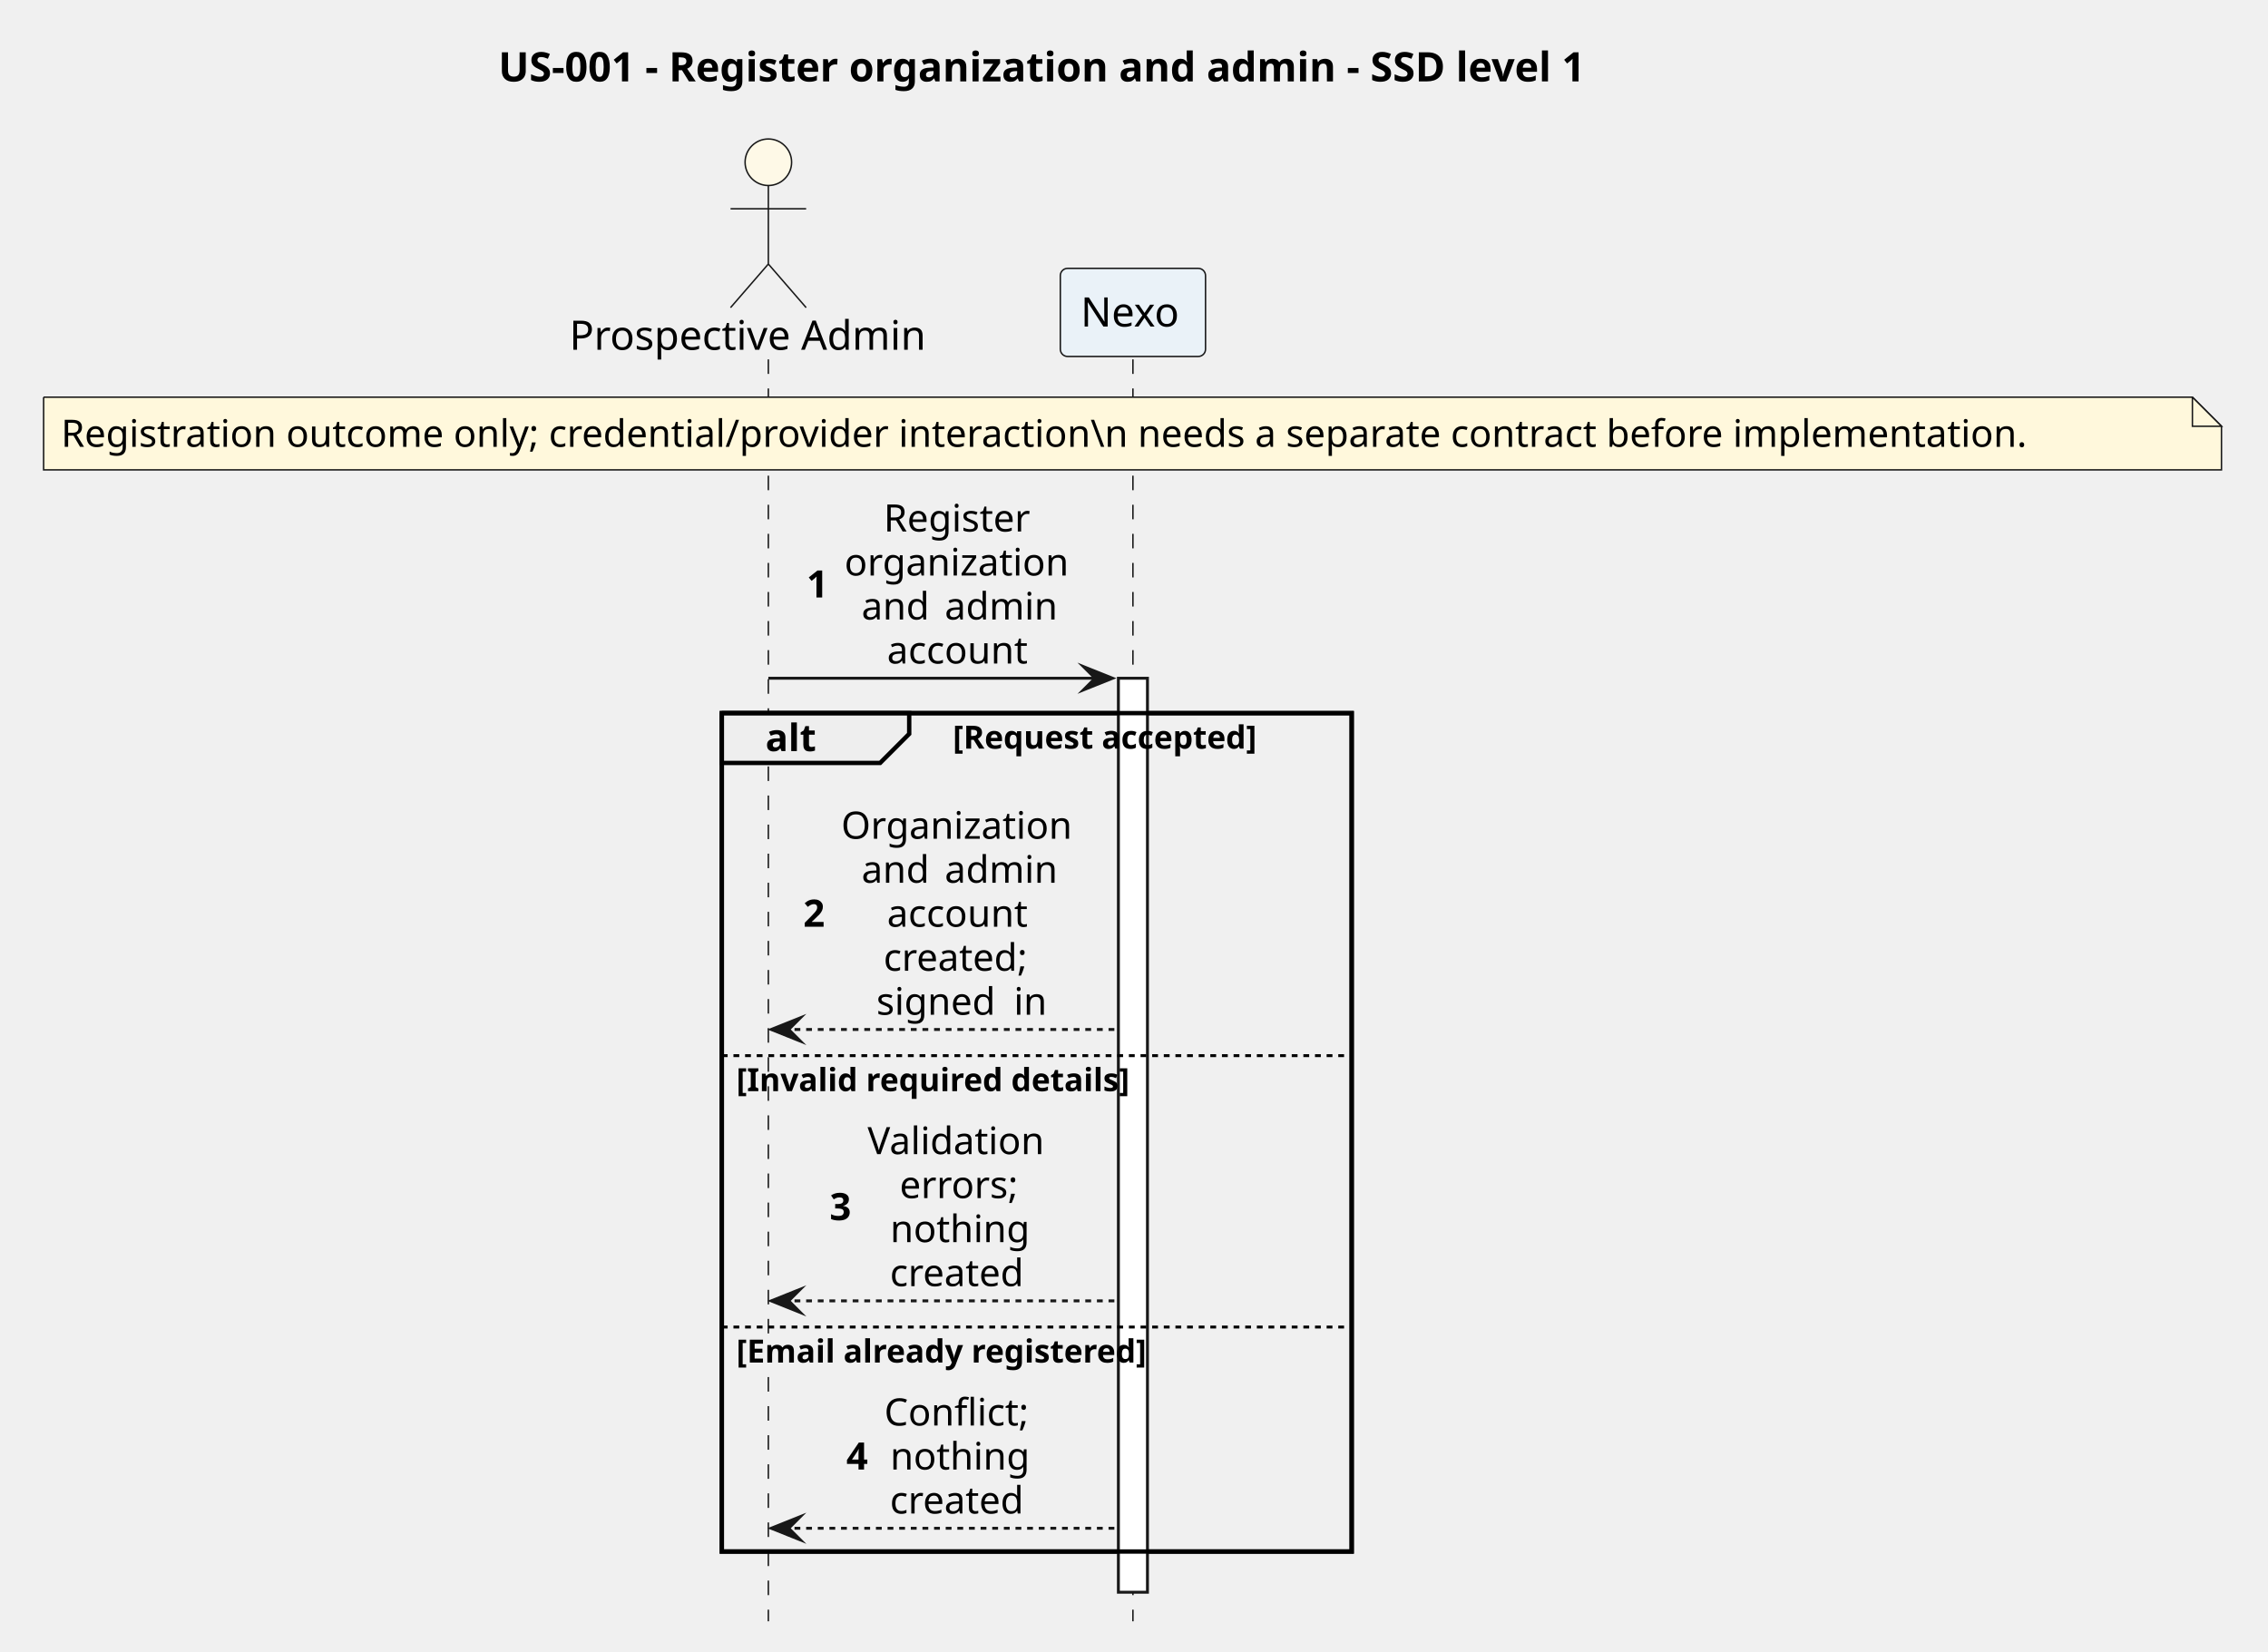
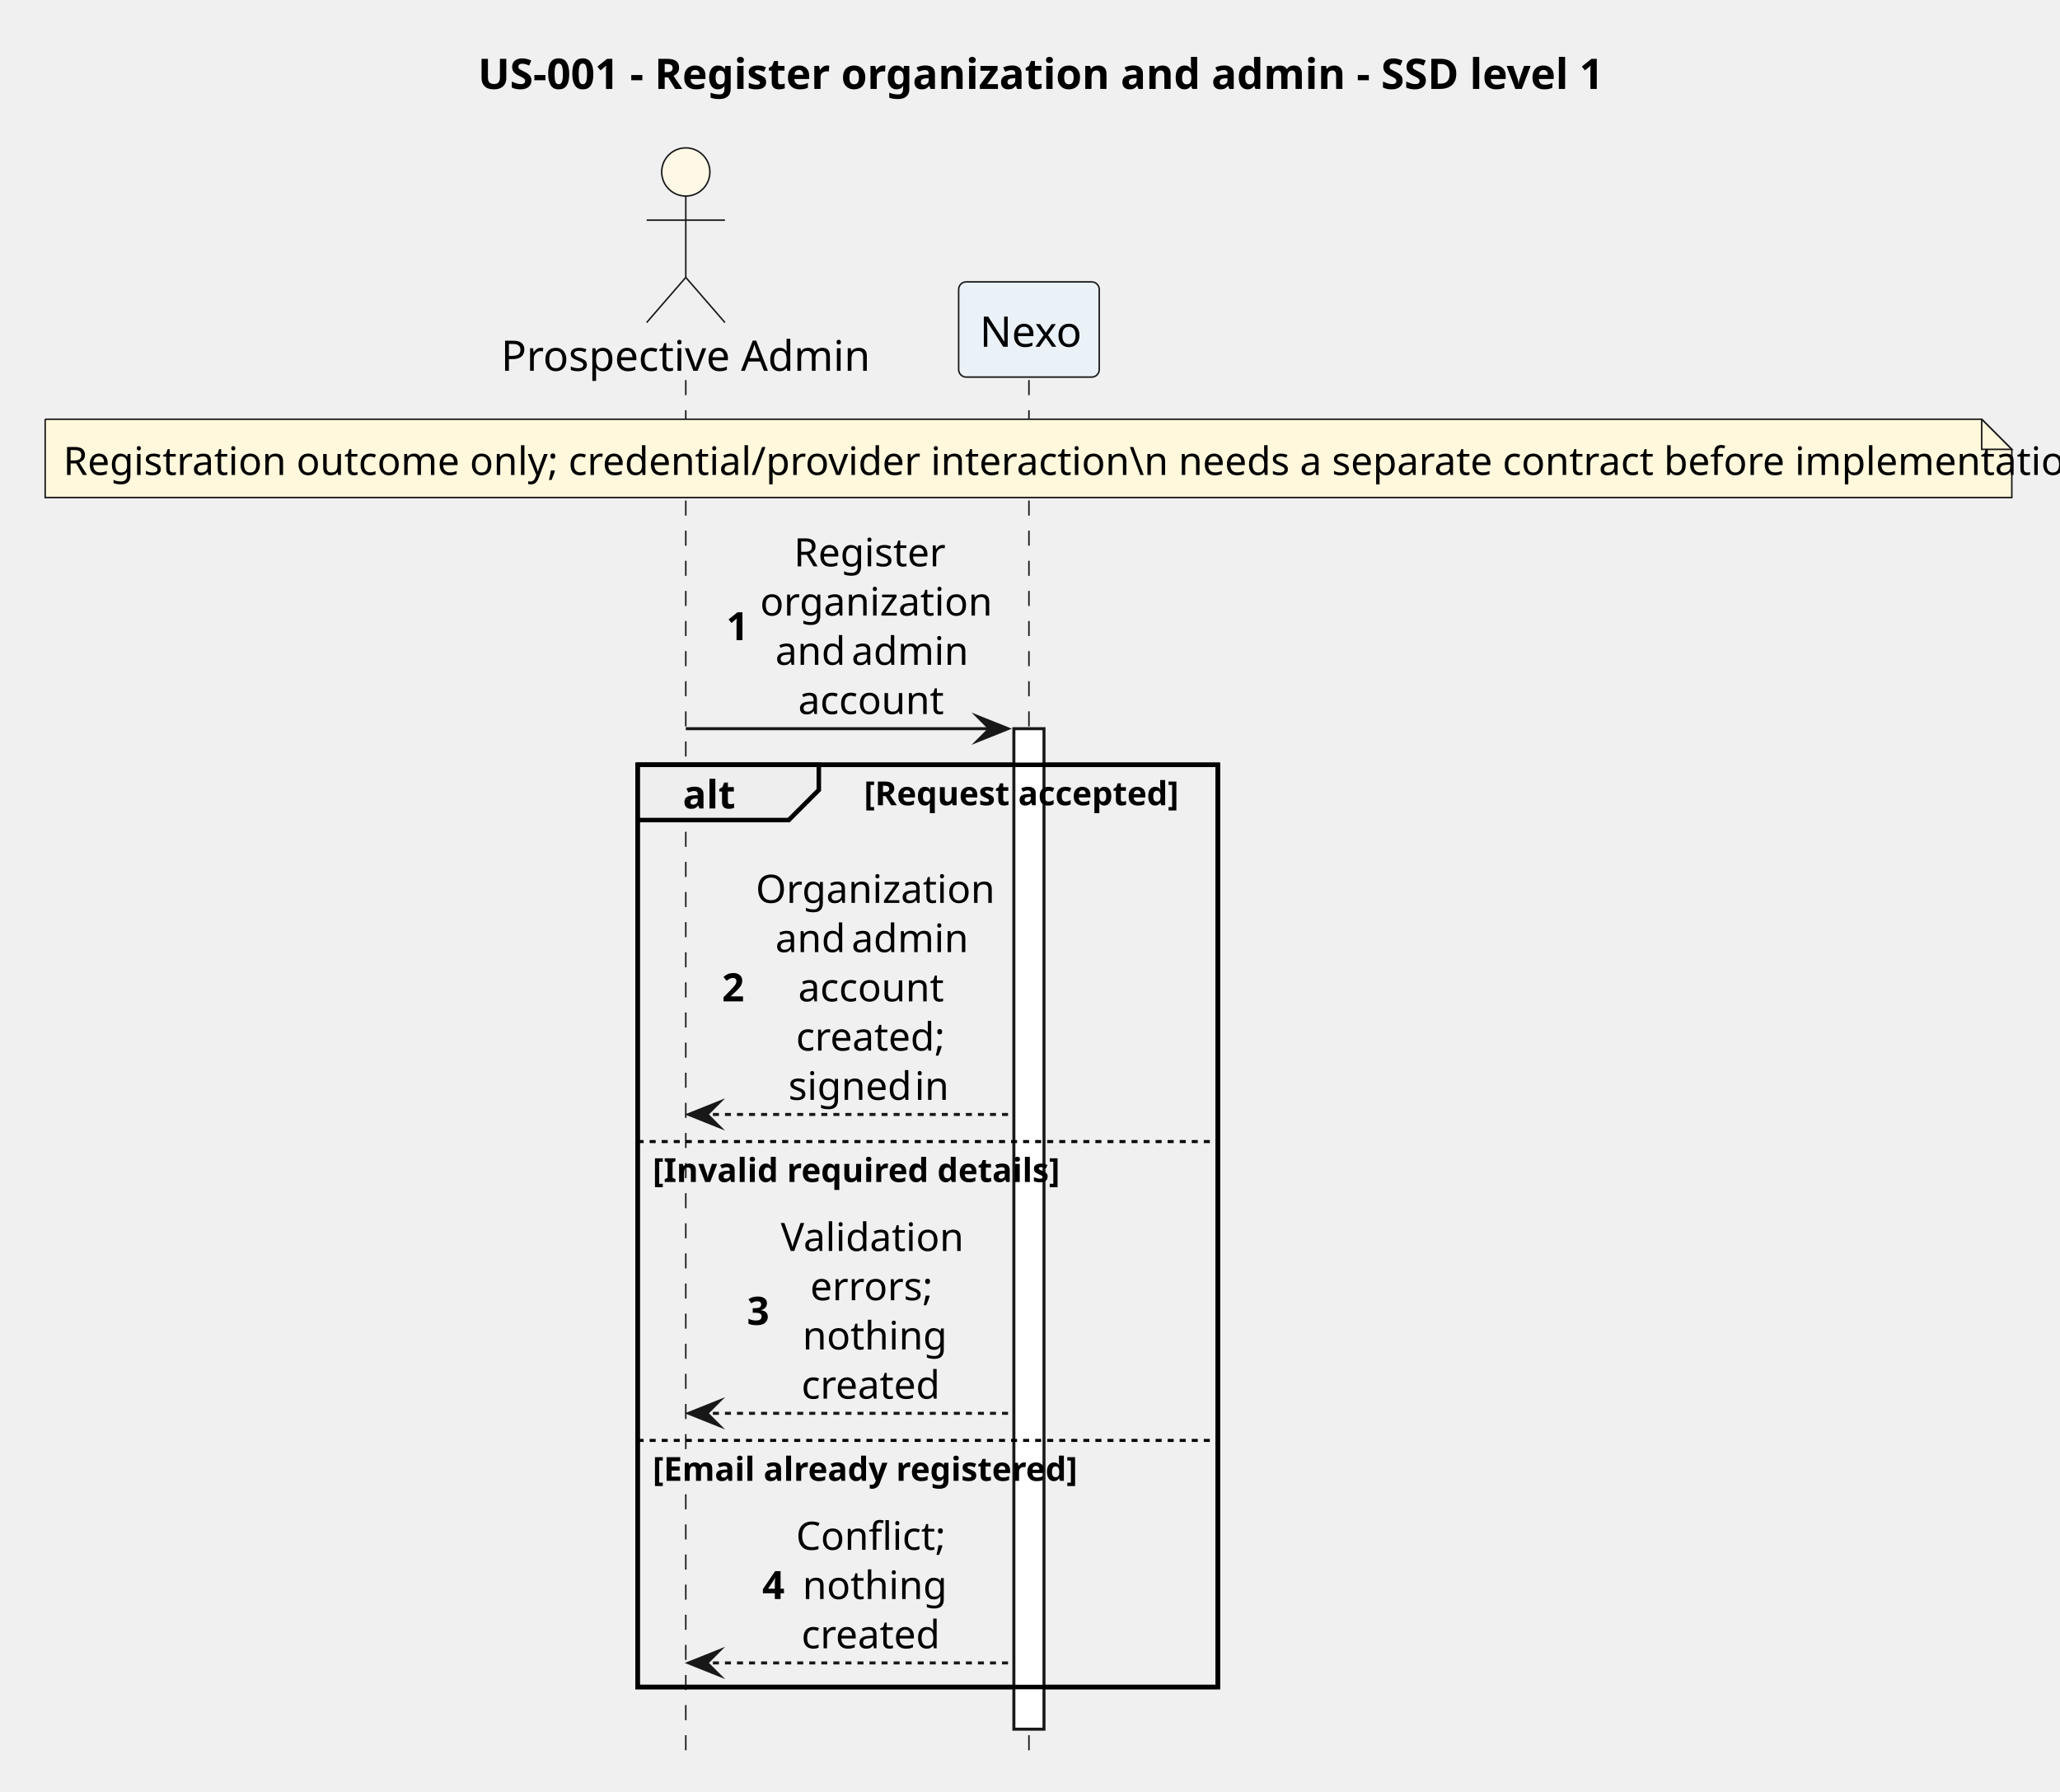
- <svg xmlns="http://www.w3.org/2000/svg" version="1.1" data-diagram-type="SEQUENCE" style="width:780px;height:568px;background:#FFFFFF;" width="780px" height="568px" viewBox="0 0 780 568" zoomAndPan="magnify" preserveAspectRatio="none" contentStyleType="text/css">
+ <svg xmlns="http://www.w3.org/2000/svg" version="1.1" data-diagram-type="SEQUENCE" style="width:684px;height:595px;background:#FFFFFF;" width="684px" height="595px" viewBox="0 0 684 595" zoomAndPan="magnify" preserveAspectRatio="none" contentStyleType="text/css">
  <defs />
  <g font-family="sans-serif" lengthAdjust="spacing">
    <g class="title" data-source-line="1">
-       <text x="171.419" y="27.995" fill="#000" font-size="14" textLength="435.422" font-weight="700">US-001 - Register organization and admin - SSD level 1</text>
+       <text x="158.714" y="29.533" fill="#000" font-size="14" textLength="364.868" font-weight="700">US-001 - Register organization and admin - SSD level 1</text>
    </g>
-     <rect x="248.246" y="245.258" width="216.62" height="288.336" fill="none" style="stroke:#000;stroke-width:1.5;" />
+     <rect x="211.709" y="253.977" width="192.642" height="306.242" fill="none" style="stroke:#000;stroke-width:1.5;" />
    <g>
-       <rect x="260.746" y="123.594" width="8" height="434" fill="#000" fill-opacity="0" />
-       <line x1="264.246" y1="123.594" x2="264.246" y2="557.594" style="stroke:#181818;stroke-width:0.5;stroke-dasharray:5,5;" />
+       <rect x="224.209" y="126.219" width="8" height="458" fill="#000" fill-opacity="0" />
+       <line x1="227.709" y1="126.219" x2="227.709" y2="584.219" style="stroke:#181818;stroke-width:0.5;stroke-dasharray:5,5;" />
    </g>
    <g>
-       <rect x="386.13" y="123.594" width="8" height="434" fill="#000" fill-opacity="0" />
-       <line x1="389.63" y1="123.594" x2="389.63" y2="557.594" style="stroke:#181818;stroke-width:0.5;stroke-dasharray:5,5;" />
+       <rect x="338.148" y="126.219" width="8" height="458" fill="#000" fill-opacity="0" />
+       <line x1="341.648" y1="126.219" x2="341.648" y2="584.219" style="stroke:#181818;stroke-width:0.5;stroke-dasharray:5,5;" />
    </g>
    <g>
-       <rect x="384.63" y="233.258" width="10" height="314.336" fill="#FFF" style="stroke:#181818;stroke-width:1;" />
+       <rect x="336.648" y="241.977" width="10" height="332.242" fill="#FFF" style="stroke:#181818;stroke-width:1;" />
    </g>
-     <text x="195.823" y="120.292" fill="#000" font-size="14" textLength="130.847">Prospective Admin</text>
-     <ellipse cx="264.246" cy="55.797" rx="8" ry="8" fill="#FEF9E7" style="stroke:#181818;stroke-width:0.5;" />
-     <path d="M264.246,63.797 L264.246,90.797 M251.246,71.797 L277.246,71.797 M264.246,90.797 L251.246,105.797 M264.246,90.797 L277.246,105.797" style="stroke:#181818;stroke-width:0.5;" fill="none" />
-     <rect x="364.662" y="92.297" width="49.937" height="30.297" fill="#EAF2F8" style="stroke:#181818;stroke-width:0.5;" rx="2.5" ry="2.5" />
-     <text x="371.662" y="112.292" fill="#000" font-size="14" textLength="35.937">Nexo</text>
-     <path d="M15,136.594 L15,161.594 L764,161.594 L764,146.594 L754,136.594 L15,136.594" style="stroke:#181818;stroke-width:0.5;" fill="#FFF8DC" />
-     <path d="M754,136.594 L754,146.594 L764,146.594 L754,136.594" style="stroke:#181818;stroke-width:0.5;" fill="#FFF8DC" />
-     <text x="21" y="153.661" fill="#000" font-size="13" textLength="728.26">Registration outcome only; credential/provider interaction\n  needs a separate contract before implementation.</text>
-     <polygon points="372.63,229.258,382.63,233.258,372.63,237.258,376.63,233.258" fill="#181818" style="stroke:#181818;stroke-width:1;stroke-linejoin:miter;stroke-miterlimit:10;" />
-     <line x1="264.246" y1="233.258" x2="378.63" y2="233.258" style="stroke:#181818;stroke-width:1;" />
-     <text x="277.386" y="205.493" fill="#000" font-size="13" font-weight="700">1</text>
-     <text x="303.907" y="182.793" fill="#000" font-size="13" textLength="54.107">Register</text>
-     <text x="290.431" y="197.926" fill="#000" font-size="13" textLength="81.06">organization</text>
-     <text x="296.3" y="213.059" fill="#000" font-size="13" textLength="24.458">and</text>
-     <text x="320.757" y="213.059" fill="#000" font-size="13"> </text>
-     <text x="324.889" y="213.059" fill="#000" font-size="13" textLength="40.733">admin</text>
-     <text x="305.066" y="228.192" fill="#000" font-size="13" textLength="51.791">account</text>
-     <path d="M248.246,245.258 L312.689,245.258 L312.689,252.391 L302.689,262.391 L248.246,262.391 L248.246,245.258" style="stroke:#000;stroke-width:1.5;" fill="#EEE" />
-     <rect x="248.246" y="245.258" width="216.62" height="288.336" fill="none" style="stroke:#000;stroke-width:1.5;" />
-     <text x="263.246" y="258.325" fill="#000" font-size="13" textLength="19.443" font-weight="700">alt</text>
-     <text x="327.689" y="257.468" fill="#000" font-size="11" textLength="121.177" font-weight="700">[Request accepted]</text>
-     <polygon points="275.246,350.055,265.246,354.055,275.246,358.055,271.246,354.055" fill="#181818" style="stroke:#181818;stroke-width:1;stroke-linejoin:miter;stroke-miterlimit:10;" />
-     <line x1="269.246" y1="354.055" x2="383.63" y2="354.055" style="stroke:#181818;stroke-width:1;stroke-dasharray:2,2;" />
-     <text x="276.246" y="318.723" fill="#000" font-size="13" font-weight="700">2</text>
-     <text x="289.292" y="288.458" fill="#000" font-size="13" textLength="83.338">Organization</text>
-     <text x="296.3" y="303.59" fill="#000" font-size="13" textLength="24.458">and</text>
-     <text x="320.757" y="303.59" fill="#000" font-size="13"> </text>
-     <text x="324.889" y="303.59" fill="#000" font-size="13" textLength="40.733">admin</text>
-     <text x="305.066" y="318.723" fill="#000" font-size="13" textLength="51.791">account</text>
-     <text x="303.869" y="333.856" fill="#000" font-size="13" textLength="54.184">created;</text>
-     <text x="301.406" y="348.989" fill="#000" font-size="13" textLength="43.126">signed</text>
-     <text x="344.532" y="348.989" fill="#000" font-size="13"> </text>
-     <text x="348.665" y="348.989" fill="#000" font-size="13" textLength="11.851">in</text>
-     <line x1="248.246" y1="363.055" x2="464.866" y2="363.055" style="stroke:#000;stroke-width:1;stroke-dasharray:2,2;" />
-     <text x="253.246" y="375.265" fill="#000" font-size="11" textLength="154.87" font-weight="700">[Invalid required details]</text>
-     <polygon points="275.246,443.391,265.246,447.391,275.246,451.391,271.246,447.391" fill="#181818" style="stroke:#181818;stroke-width:1;stroke-linejoin:miter;stroke-miterlimit:10;" />
-     <line x1="269.246" y1="447.391" x2="383.63" y2="447.391" style="stroke:#181818;stroke-width:1;stroke-dasharray:2,2;" />
-     <text x="285.314" y="419.625" fill="#000" font-size="13" font-weight="700">3</text>
-     <text x="298.359" y="396.926" fill="#000" font-size="13" textLength="65.203">Validation</text>
-     <text x="309.392" y="412.059" fill="#000" font-size="13" textLength="43.139">errors;</text>
-     <text x="306.145" y="427.192" fill="#000" font-size="13" textLength="49.632">nothing</text>
-     <text x="306.059" y="442.325" fill="#000" font-size="13" textLength="49.804">created</text>
-     <line x1="248.246" y1="456.391" x2="464.866" y2="456.391" style="stroke:#000;stroke-width:1;stroke-dasharray:2,2;" />
-     <text x="253.246" y="468.601" fill="#000" font-size="11" textLength="162.755" font-weight="700">[Email already registered]</text>
-     <polygon points="275.246,521.594,265.246,525.594,275.246,529.594,271.246,525.594" fill="#181818" style="stroke:#181818;stroke-width:1;stroke-linejoin:miter;stroke-miterlimit:10;" />
-     <line x1="269.246" y1="525.594" x2="383.63" y2="525.594" style="stroke:#181818;stroke-width:1;stroke-dasharray:2,2;" />
-     <text x="291.068" y="505.395" fill="#000" font-size="13" font-weight="700">4</text>
-     <text x="304.114" y="490.262" fill="#000" font-size="13" textLength="53.695">Conflict;</text>
-     <text x="306.145" y="505.395" fill="#000" font-size="13" textLength="49.632">nothing</text>
-     <text x="306.059" y="520.528" fill="#000" font-size="13" textLength="49.804">created</text>
+     <text x="166.351" y="123.143" fill="#000" font-size="14" textLength="116.717">Prospective Admin</text>
+     <ellipse cx="227.709" cy="57.109" rx="8" ry="8" fill="#FEF9E7" style="stroke:#181818;stroke-width:0.5;" />
+     <path d="M227.709,65.109 L227.709,92.109 M214.709,73.109 L240.709,73.109 M227.709,92.109 L214.709,107.109 M227.709,92.109 L240.709,107.109" style="stroke:#181818;stroke-width:0.5;" fill="none" />
+     <rect x="318.307" y="93.609" width="46.683" height="31.609" fill="#EAF2F8" style="stroke:#181818;stroke-width:0.5;" rx="2.5" ry="2.5" />
+     <text x="325.307" y="115.143" fill="#000" font-size="14" textLength="32.683">Nexo</text>
+     <path d="M15,139.219 L15,165.219 L668,165.219 L668,149.219 L658,139.219 L15,139.219" style="stroke:#181818;stroke-width:0.5;" fill="#FFF8DC" />
+     <path d="M658,139.219 L658,149.219 L668,149.219 L658,139.219" style="stroke:#181818;stroke-width:0.5;" fill="#FFF8DC" />
+     <text x="21" y="157.714" fill="#000" font-size="13" textLength="632.296">Registration outcome only; credential/provider interaction\n  needs a separate contract before implementation.</text>
+     <polygon points="324.648,237.977,334.648,241.977,324.648,245.977,328.648,241.977" fill="#181818" style="stroke:#181818;stroke-width:1;stroke-linejoin:miter;stroke-miterlimit:10;" />
+     <line x1="227.709" y1="241.977" x2="330.648" y2="241.977" style="stroke:#181818;stroke-width:1;" />
+     <text x="241.15" y="212.593" fill="#000" font-size="13" font-weight="700">1</text>
+     <text x="263.59" y="188.065" fill="#000" font-size="13" textLength="48.407">Register</text>
+     <text x="252.38" y="204.417" fill="#000" font-size="13" textLength="70.827">organization</text>
+     <text x="257.439" y="220.769" fill="#000" font-size="13" textLength="21.69">and</text>
+     <text x="279.129" y="220.769" fill="#000" font-size="13"> </text>
+     <text x="282.741" y="220.769" fill="#000" font-size="13" textLength="35.407">admin</text>
+     <text x="265.028" y="237.12" fill="#000" font-size="13" textLength="45.532">account</text>
+     <path d="M211.709,253.977 L271.88,253.977 L271.88,262.328 L261.88,272.328 L211.709,272.328 L211.709,253.977" style="stroke:#000;stroke-width:1.5;" fill="#EEE" />
+     <rect x="211.709" y="253.977" width="192.642" height="306.242" fill="none" style="stroke:#000;stroke-width:1.5;" />
+     <text x="226.709" y="268.472" fill="#000" font-size="13" textLength="15.171" font-weight="700">alt</text>
+     <text x="286.88" y="267.396" fill="#000" font-size="11" textLength="101.471" font-weight="700">[Request accepted]</text>
+     <polygon points="238.709,366.086,228.709,370.086,238.709,374.086,234.709,370.086" fill="#181818" style="stroke:#181818;stroke-width:1;stroke-linejoin:miter;stroke-miterlimit:10;" />
+     <line x1="232.709" y1="370.086" x2="335.648" y2="370.086" style="stroke:#181818;stroke-width:1;stroke-dasharray:2,2;" />
+     <text x="239.709" y="332.526" fill="#000" font-size="13" font-weight="700">2</text>
+     <text x="250.939" y="299.823" fill="#000" font-size="13" textLength="73.709">Organization</text>
+     <text x="257.439" y="316.175" fill="#000" font-size="13" textLength="21.69">and</text>
+     <text x="279.129" y="316.175" fill="#000" font-size="13"> </text>
+     <text x="282.741" y="316.175" fill="#000" font-size="13" textLength="35.407">admin</text>
+     <text x="265.028" y="332.526" fill="#000" font-size="13" textLength="45.532">account</text>
+     <text x="264.307" y="348.878" fill="#000" font-size="13" textLength="46.973">created;</text>
+     <text x="261.775" y="365.229" fill="#000" font-size="13" textLength="38.308">signed</text>
+     <text x="300.083" y="365.229" fill="#000" font-size="13"> </text>
+     <text x="303.695" y="365.229" fill="#000" font-size="13" textLength="10.118">in</text>
+     <line x1="211.709" y1="379.086" x2="404.351" y2="379.086" style="stroke:#000;stroke-width:1;stroke-dasharray:2,2;" />
+     <text x="216.709" y="392.505" fill="#000" font-size="11" textLength="127.139" font-weight="700">[Invalid required details]</text>
+     <polygon points="238.709,465.328,228.709,469.328,238.709,473.328,234.709,469.328" fill="#181818" style="stroke:#181818;stroke-width:1;stroke-linejoin:miter;stroke-miterlimit:10;" />
+     <line x1="232.709" y1="469.328" x2="335.648" y2="469.328" style="stroke:#181818;stroke-width:1;stroke-dasharray:2,2;" />
+     <text x="248.015" y="439.944" fill="#000" font-size="13" font-weight="700">3</text>
+     <text x="259.245" y="415.417" fill="#000" font-size="13" textLength="57.097">Validation</text>
+     <text x="269.014" y="431.769" fill="#000" font-size="13" textLength="37.559">errors;</text>
+     <text x="266.469" y="448.12" fill="#000" font-size="13" textLength="42.65">nothing</text>
+     <text x="266.113" y="464.472" fill="#000" font-size="13" textLength="43.361">created</text>
+     <line x1="211.709" y1="478.328" x2="404.351" y2="478.328" style="stroke:#000;stroke-width:1;stroke-dasharray:2,2;" />
+     <text x="216.709" y="491.747" fill="#000" font-size="11" textLength="134.503" font-weight="700">[Email already registered]</text>
+     <polygon points="238.709,548.219,228.709,552.219,238.709,556.219,234.709,552.219" fill="#181818" style="stroke:#181818;stroke-width:1;stroke-linejoin:miter;stroke-miterlimit:10;" />
+     <line x1="232.709" y1="552.219" x2="335.648" y2="552.219" style="stroke:#181818;stroke-width:1;stroke-dasharray:2,2;" />
+     <text x="253.084" y="531.011" fill="#000" font-size="13" font-weight="700">4</text>
+     <text x="264.314" y="514.659" fill="#000" font-size="13" textLength="46.96">Conflict;</text>
+     <text x="266.469" y="531.011" fill="#000" font-size="13" textLength="42.65">nothing</text>
+     <text x="266.113" y="547.362" fill="#000" font-size="13" textLength="43.361">created</text>
  </g>
</svg>
